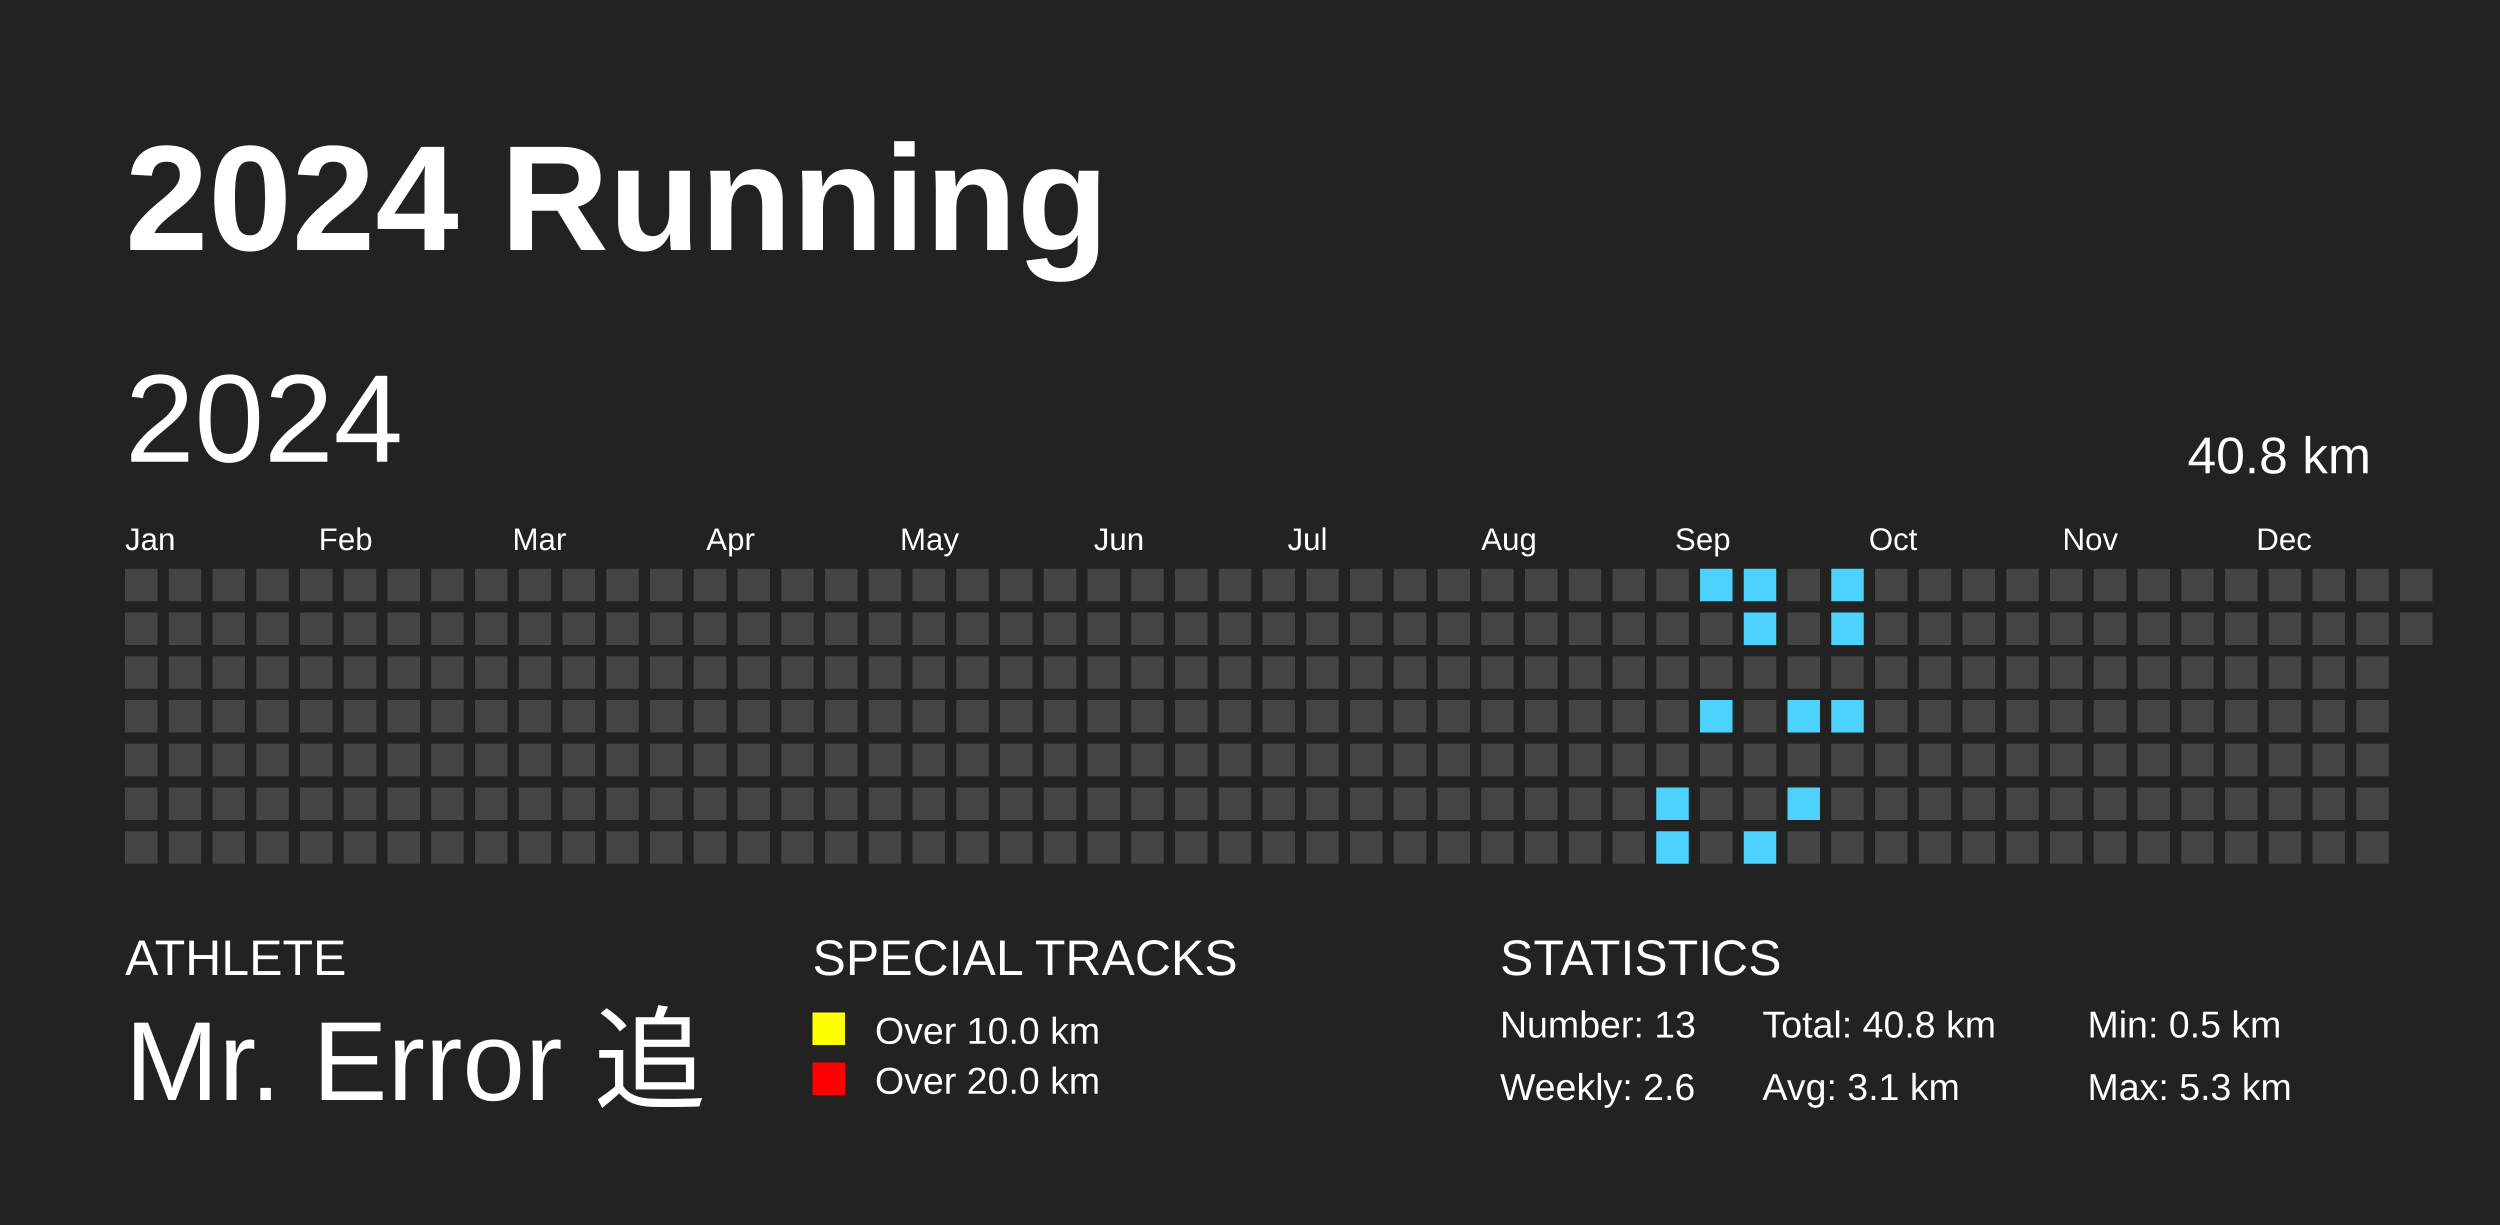
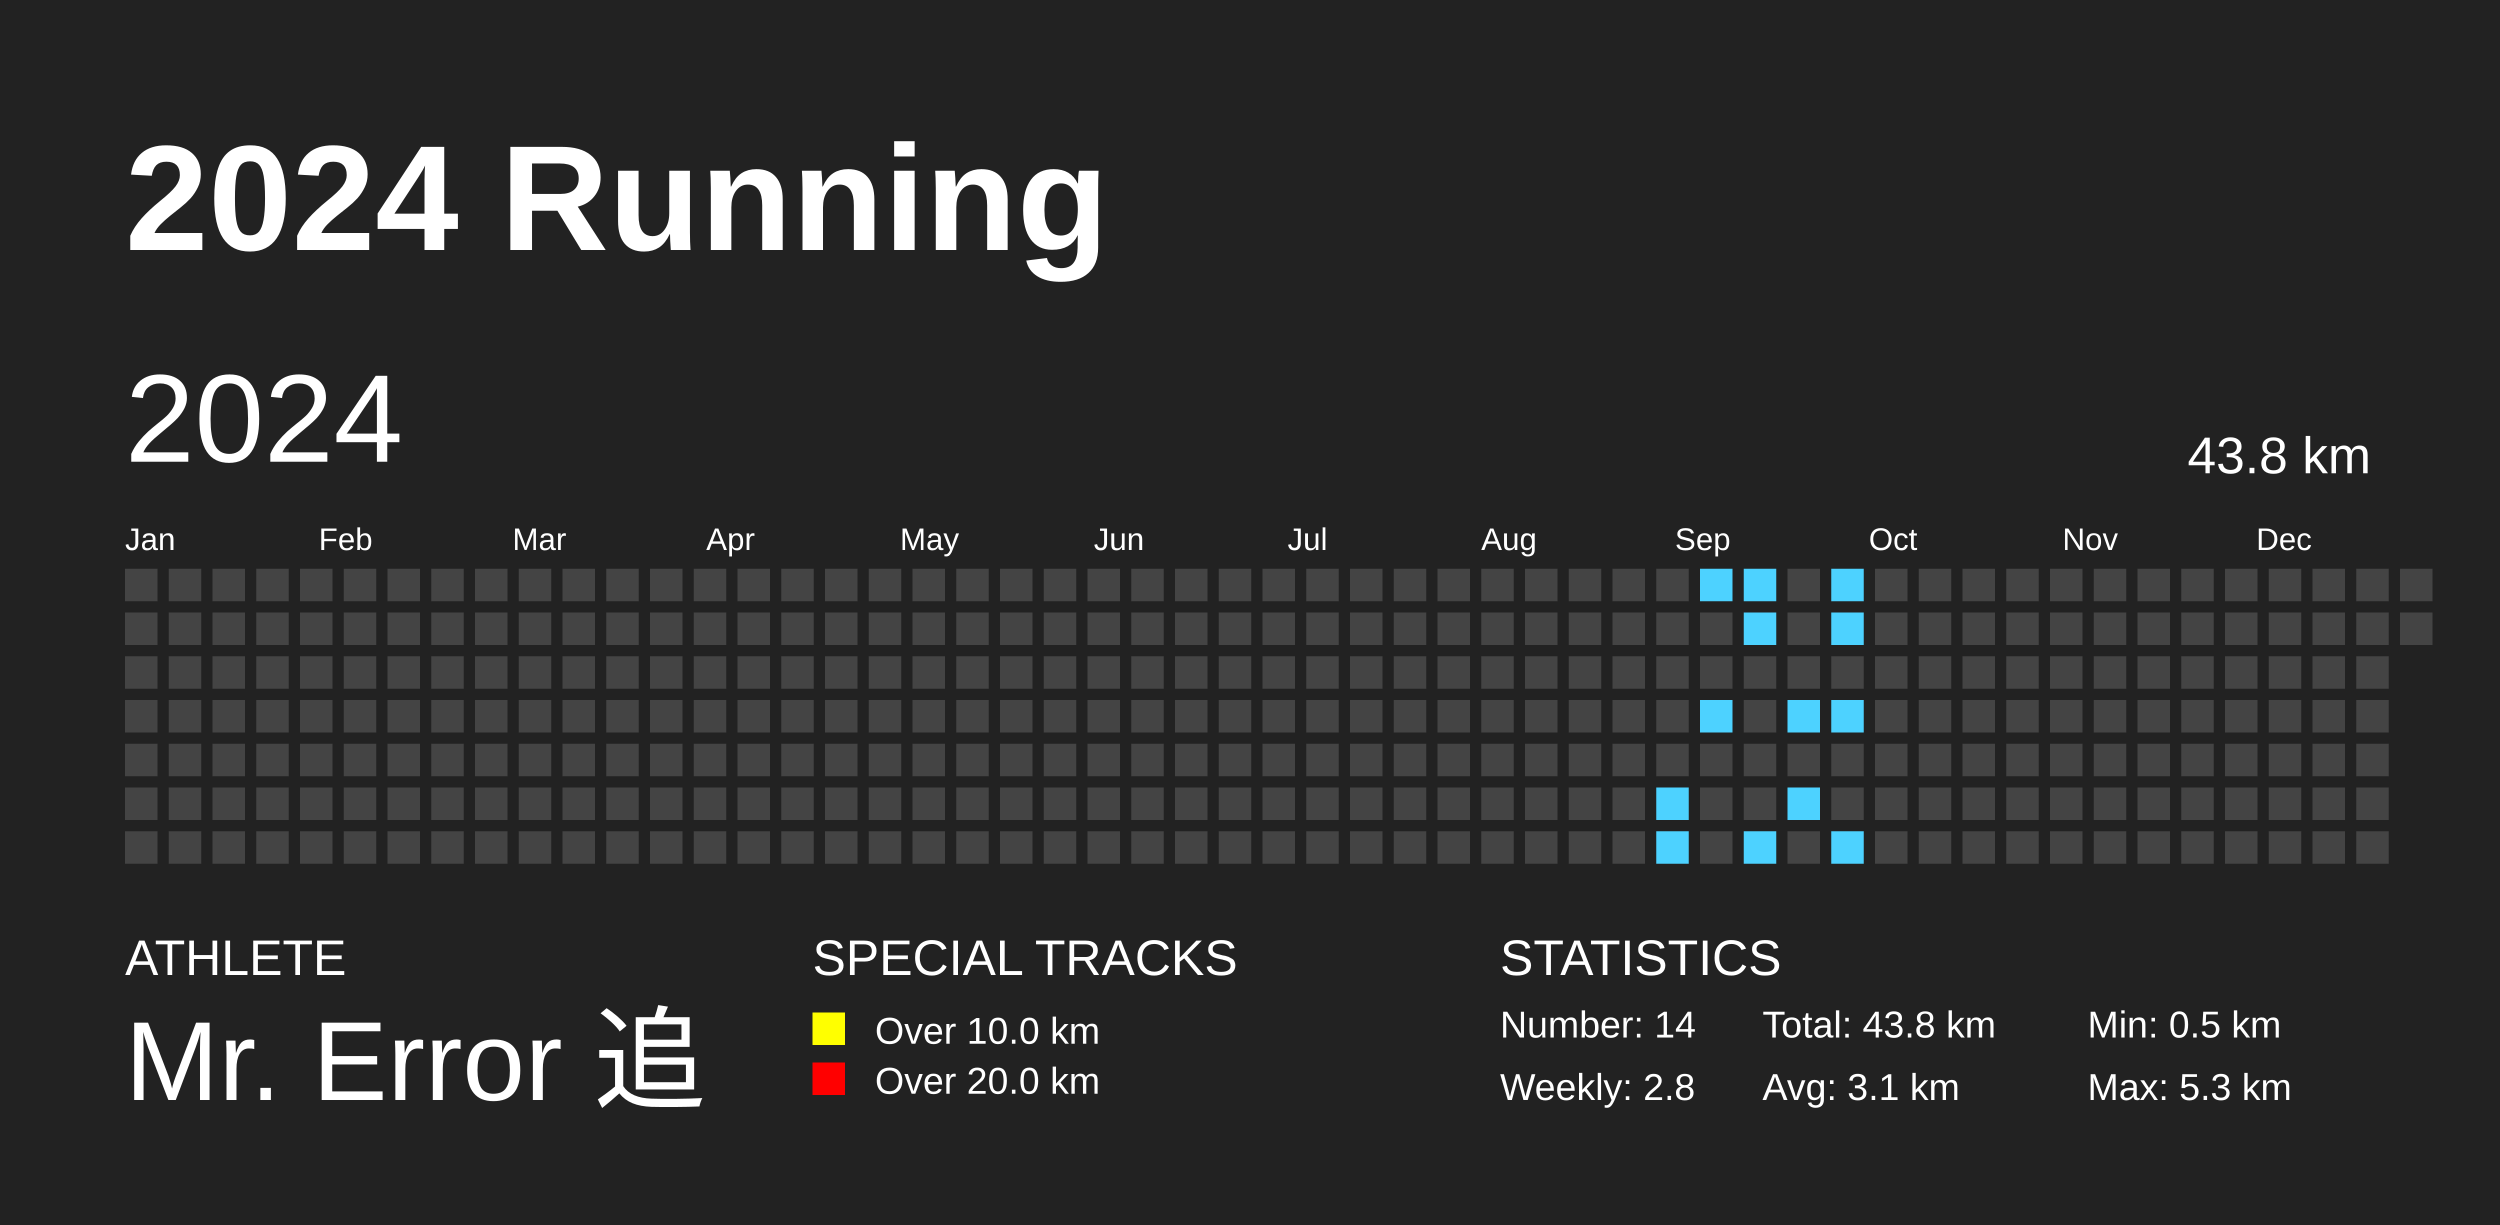
<svg xmlns="http://www.w3.org/2000/svg" baseProfile="full" height="98mm" version="1.1" viewBox="0,0,200,98" width="200mm">
  <defs />
  <rect fill="#222222" height="98" width="200" x="0" y="0" />
  <text fill="#FFFFFF" style="font-size:12px; font-family:Arial; font-weight:bold;" x="10" y="20">2024 Running</text>
  <text fill="#FFFFFF" style="font-size:4px; font-family:Arial" x="10" y="78">ATHLETE</text>
  <text fill="#FFFFFF" style="font-size:9px; font-family:Arial" x="10" y="88">Mr. Error 追</text>
  <text fill="#FFFFFF" style="font-size:4px; font-family:Arial" x="65" y="78">SPECIAL TRACKS</text>
  <rect fill="yellow" height="2.6" width="2.6" x="65" y="81" />
  <text fill="#FFFFFF" style="font-size:3px; font-family:Arial" x="70" y="83.5">Over 10.0 km</text>
  <rect fill="red" height="2.6" width="2.6" x="65" y="85" />
  <text fill="#FFFFFF" style="font-size:3px; font-family:Arial" x="70" y="87.5">Over 20.0 km</text>
  <text fill="#FFFFFF" style="font-size:4px; font-family:Arial" x="120" y="78">STATISTICS</text>
-   <text fill="#FFFFFF" style="font-size:3px; font-family:Arial" x="120" y="83">Number: 13</text>
-   <text fill="#FFFFFF" style="font-size:3px; font-family:Arial" x="120" y="88">Weekly: 2.6</text>
-   <text fill="#FFFFFF" style="font-size:3px; font-family:Arial" x="141" y="83">Total: 40.8 km</text>
+   <text fill="#FFFFFF" style="font-size:3px; font-family:Arial" x="120" y="83">Number: 14</text>
+   <text fill="#FFFFFF" style="font-size:3px; font-family:Arial" x="120" y="88">Weekly: 2.8</text>
+   <text fill="#FFFFFF" style="font-size:3px; font-family:Arial" x="141" y="83">Total: 43.8 km</text>
  <text fill="#FFFFFF" style="font-size:3px; font-family:Arial" x="141" y="88">Avg: 3.1 km</text>
  <text fill="#FFFFFF" style="font-size:3px; font-family:Arial" x="167" y="83">Min: 0.5 km</text>
  <text fill="#FFFFFF" style="font-size:3px; font-family:Arial" x="167" y="88">Max: 5.3 km</text>
  <text dominant-baseline="hanging" fill="#FFFFFF" style="font-size:10.0px; font-family:Arial;" x="10" y="30">2024</text>
-   <text dominant-baseline="hanging" fill="#FFFFFF" style="font-size:4.125px; font-family:Arial;" x="175" y="35">40.8 km</text>
+   <text dominant-baseline="hanging" fill="#FFFFFF" style="font-size:4.125px; font-family:Arial;" x="175" y="35">43.8 km</text>
  <text fill="#FFFFFF" style="font-size:2.5px; font-family:Arial" x="10.0" y="44">Jan</text>
  <text fill="#FFFFFF" style="font-size:2.5px; font-family:Arial" x="25.5" y="44">Feb</text>
  <text fill="#FFFFFF" style="font-size:2.5px; font-family:Arial" x="41.0" y="44">Mar</text>
  <text fill="#FFFFFF" style="font-size:2.5px; font-family:Arial" x="56.5" y="44">Apr</text>
  <text fill="#FFFFFF" style="font-size:2.5px; font-family:Arial" x="72.0" y="44">May</text>
  <text fill="#FFFFFF" style="font-size:2.5px; font-family:Arial" x="87.5" y="44">Jun</text>
  <text fill="#FFFFFF" style="font-size:2.5px; font-family:Arial" x="103.0" y="44">Jul</text>
  <text fill="#FFFFFF" style="font-size:2.5px; font-family:Arial" x="118.5" y="44">Aug</text>
  <text fill="#FFFFFF" style="font-size:2.5px; font-family:Arial" x="134.0" y="44">Sep</text>
  <text fill="#FFFFFF" style="font-size:2.5px; font-family:Arial" x="149.5" y="44">Oct</text>
  <text fill="#FFFFFF" style="font-size:2.5px; font-family:Arial" x="165.0" y="44">Nov</text>
  <text fill="#FFFFFF" style="font-size:2.5px; font-family:Arial" x="180.5" y="44">Dec</text>
  <rect fill="#444444" height="2.6" width="2.6" x="10.0" y="45.5" />
  <rect fill="#444444" height="2.6" width="2.6" x="10.0" y="49.0" />
  <rect fill="#444444" height="2.6" width="2.6" x="10.0" y="52.5" />
  <rect fill="#444444" height="2.6" width="2.6" x="10.0" y="56.0" />
  <rect fill="#444444" height="2.6" width="2.6" x="10.0" y="59.5" />
  <rect fill="#444444" height="2.6" width="2.6" x="10.0" y="63.0" />
  <rect fill="#444444" height="2.6" width="2.6" x="10.0" y="66.5" />
  <rect fill="#444444" height="2.6" width="2.6" x="13.5" y="45.5" />
  <rect fill="#444444" height="2.6" width="2.6" x="13.5" y="49.0" />
  <rect fill="#444444" height="2.6" width="2.6" x="13.5" y="52.5" />
  <rect fill="#444444" height="2.6" width="2.6" x="13.5" y="56.0" />
  <rect fill="#444444" height="2.6" width="2.6" x="13.5" y="59.5" />
  <rect fill="#444444" height="2.6" width="2.6" x="13.5" y="63.0" />
  <rect fill="#444444" height="2.6" width="2.6" x="13.5" y="66.5" />
  <rect fill="#444444" height="2.6" width="2.6" x="17.0" y="45.5" />
  <rect fill="#444444" height="2.6" width="2.6" x="17.0" y="49.0" />
  <rect fill="#444444" height="2.6" width="2.6" x="17.0" y="52.5" />
  <rect fill="#444444" height="2.6" width="2.6" x="17.0" y="56.0" />
  <rect fill="#444444" height="2.6" width="2.6" x="17.0" y="59.5" />
  <rect fill="#444444" height="2.6" width="2.6" x="17.0" y="63.0" />
  <rect fill="#444444" height="2.6" width="2.6" x="17.0" y="66.5" />
  <rect fill="#444444" height="2.6" width="2.6" x="20.5" y="45.5" />
  <rect fill="#444444" height="2.6" width="2.6" x="20.5" y="49.0" />
  <rect fill="#444444" height="2.6" width="2.6" x="20.5" y="52.5" />
  <rect fill="#444444" height="2.6" width="2.6" x="20.5" y="56.0" />
  <rect fill="#444444" height="2.6" width="2.6" x="20.5" y="59.5" />
  <rect fill="#444444" height="2.6" width="2.6" x="20.5" y="63.0" />
  <rect fill="#444444" height="2.6" width="2.6" x="20.5" y="66.5" />
  <rect fill="#444444" height="2.6" width="2.6" x="24.0" y="45.5" />
  <rect fill="#444444" height="2.6" width="2.6" x="24.0" y="49.0" />
  <rect fill="#444444" height="2.6" width="2.6" x="24.0" y="52.5" />
  <rect fill="#444444" height="2.6" width="2.6" x="24.0" y="56.0" />
  <rect fill="#444444" height="2.6" width="2.6" x="24.0" y="59.5" />
  <rect fill="#444444" height="2.6" width="2.6" x="24.0" y="63.0" />
  <rect fill="#444444" height="2.6" width="2.6" x="24.0" y="66.5" />
  <rect fill="#444444" height="2.6" width="2.6" x="27.5" y="45.5" />
  <rect fill="#444444" height="2.6" width="2.6" x="27.5" y="49.0" />
  <rect fill="#444444" height="2.6" width="2.6" x="27.5" y="52.5" />
  <rect fill="#444444" height="2.6" width="2.6" x="27.5" y="56.0" />
  <rect fill="#444444" height="2.6" width="2.6" x="27.5" y="59.5" />
  <rect fill="#444444" height="2.6" width="2.6" x="27.5" y="63.0" />
  <rect fill="#444444" height="2.6" width="2.6" x="27.5" y="66.5" />
  <rect fill="#444444" height="2.6" width="2.6" x="31.0" y="45.5" />
  <rect fill="#444444" height="2.6" width="2.6" x="31.0" y="49.0" />
  <rect fill="#444444" height="2.6" width="2.6" x="31.0" y="52.5" />
  <rect fill="#444444" height="2.6" width="2.6" x="31.0" y="56.0" />
  <rect fill="#444444" height="2.6" width="2.6" x="31.0" y="59.5" />
  <rect fill="#444444" height="2.6" width="2.6" x="31.0" y="63.0" />
  <rect fill="#444444" height="2.6" width="2.6" x="31.0" y="66.5" />
  <rect fill="#444444" height="2.6" width="2.6" x="34.5" y="45.5" />
  <rect fill="#444444" height="2.6" width="2.6" x="34.5" y="49.0" />
  <rect fill="#444444" height="2.6" width="2.6" x="34.5" y="52.5" />
  <rect fill="#444444" height="2.6" width="2.6" x="34.5" y="56.0" />
  <rect fill="#444444" height="2.6" width="2.6" x="34.5" y="59.5" />
  <rect fill="#444444" height="2.6" width="2.6" x="34.5" y="63.0" />
  <rect fill="#444444" height="2.6" width="2.6" x="34.5" y="66.5" />
  <rect fill="#444444" height="2.6" width="2.6" x="38.0" y="45.5" />
  <rect fill="#444444" height="2.6" width="2.6" x="38.0" y="49.0" />
  <rect fill="#444444" height="2.6" width="2.6" x="38.0" y="52.5" />
  <rect fill="#444444" height="2.6" width="2.6" x="38.0" y="56.0" />
  <rect fill="#444444" height="2.6" width="2.6" x="38.0" y="59.5" />
  <rect fill="#444444" height="2.6" width="2.6" x="38.0" y="63.0" />
  <rect fill="#444444" height="2.6" width="2.6" x="38.0" y="66.5" />
  <rect fill="#444444" height="2.6" width="2.6" x="41.5" y="45.5" />
  <rect fill="#444444" height="2.6" width="2.6" x="41.5" y="49.0" />
  <rect fill="#444444" height="2.6" width="2.6" x="41.5" y="52.5" />
  <rect fill="#444444" height="2.6" width="2.6" x="41.5" y="56.0" />
  <rect fill="#444444" height="2.6" width="2.6" x="41.5" y="59.5" />
  <rect fill="#444444" height="2.6" width="2.6" x="41.5" y="63.0" />
  <rect fill="#444444" height="2.6" width="2.6" x="41.5" y="66.5" />
  <rect fill="#444444" height="2.6" width="2.6" x="45.0" y="45.5" />
  <rect fill="#444444" height="2.6" width="2.6" x="45.0" y="49.0" />
  <rect fill="#444444" height="2.6" width="2.6" x="45.0" y="52.5" />
  <rect fill="#444444" height="2.6" width="2.6" x="45.0" y="56.0" />
  <rect fill="#444444" height="2.6" width="2.6" x="45.0" y="59.5" />
  <rect fill="#444444" height="2.6" width="2.6" x="45.0" y="63.0" />
  <rect fill="#444444" height="2.6" width="2.6" x="45.0" y="66.5" />
  <rect fill="#444444" height="2.6" width="2.6" x="48.5" y="45.5" />
  <rect fill="#444444" height="2.6" width="2.6" x="48.5" y="49.0" />
  <rect fill="#444444" height="2.6" width="2.6" x="48.5" y="52.5" />
  <rect fill="#444444" height="2.6" width="2.6" x="48.5" y="56.0" />
  <rect fill="#444444" height="2.6" width="2.6" x="48.5" y="59.5" />
  <rect fill="#444444" height="2.6" width="2.6" x="48.5" y="63.0" />
  <rect fill="#444444" height="2.6" width="2.6" x="48.5" y="66.5" />
  <rect fill="#444444" height="2.6" width="2.6" x="52.0" y="45.5" />
  <rect fill="#444444" height="2.6" width="2.6" x="52.0" y="49.0" />
  <rect fill="#444444" height="2.6" width="2.6" x="52.0" y="52.5" />
  <rect fill="#444444" height="2.6" width="2.6" x="52.0" y="56.0" />
  <rect fill="#444444" height="2.6" width="2.6" x="52.0" y="59.5" />
  <rect fill="#444444" height="2.6" width="2.6" x="52.0" y="63.0" />
  <rect fill="#444444" height="2.6" width="2.6" x="52.0" y="66.5" />
  <rect fill="#444444" height="2.6" width="2.6" x="55.5" y="45.5" />
  <rect fill="#444444" height="2.6" width="2.6" x="55.5" y="49.0" />
  <rect fill="#444444" height="2.6" width="2.6" x="55.5" y="52.5" />
  <rect fill="#444444" height="2.6" width="2.6" x="55.5" y="56.0" />
  <rect fill="#444444" height="2.6" width="2.6" x="55.5" y="59.5" />
  <rect fill="#444444" height="2.6" width="2.6" x="55.5" y="63.0" />
  <rect fill="#444444" height="2.6" width="2.6" x="55.5" y="66.5" />
  <rect fill="#444444" height="2.6" width="2.6" x="59.0" y="45.5" />
  <rect fill="#444444" height="2.6" width="2.6" x="59.0" y="49.0" />
  <rect fill="#444444" height="2.6" width="2.6" x="59.0" y="52.5" />
  <rect fill="#444444" height="2.6" width="2.6" x="59.0" y="56.0" />
  <rect fill="#444444" height="2.6" width="2.6" x="59.0" y="59.5" />
  <rect fill="#444444" height="2.6" width="2.6" x="59.0" y="63.0" />
  <rect fill="#444444" height="2.6" width="2.6" x="59.0" y="66.5" />
  <rect fill="#444444" height="2.6" width="2.6" x="62.5" y="45.5" />
  <rect fill="#444444" height="2.6" width="2.6" x="62.5" y="49.0" />
  <rect fill="#444444" height="2.6" width="2.6" x="62.5" y="52.5" />
  <rect fill="#444444" height="2.6" width="2.6" x="62.5" y="56.0" />
  <rect fill="#444444" height="2.6" width="2.6" x="62.5" y="59.5" />
  <rect fill="#444444" height="2.6" width="2.6" x="62.5" y="63.0" />
  <rect fill="#444444" height="2.6" width="2.6" x="62.5" y="66.5" />
  <rect fill="#444444" height="2.6" width="2.6" x="66.0" y="45.5" />
  <rect fill="#444444" height="2.6" width="2.6" x="66.0" y="49.0" />
  <rect fill="#444444" height="2.6" width="2.6" x="66.0" y="52.5" />
  <rect fill="#444444" height="2.6" width="2.6" x="66.0" y="56.0" />
  <rect fill="#444444" height="2.6" width="2.6" x="66.0" y="59.5" />
  <rect fill="#444444" height="2.6" width="2.6" x="66.0" y="63.0" />
  <rect fill="#444444" height="2.6" width="2.6" x="66.0" y="66.5" />
  <rect fill="#444444" height="2.6" width="2.6" x="69.5" y="45.5" />
  <rect fill="#444444" height="2.6" width="2.6" x="69.5" y="49.0" />
  <rect fill="#444444" height="2.6" width="2.6" x="69.5" y="52.5" />
  <rect fill="#444444" height="2.6" width="2.6" x="69.5" y="56.0" />
  <rect fill="#444444" height="2.6" width="2.6" x="69.5" y="59.5" />
  <rect fill="#444444" height="2.6" width="2.6" x="69.5" y="63.0" />
  <rect fill="#444444" height="2.6" width="2.6" x="69.5" y="66.5" />
  <rect fill="#444444" height="2.6" width="2.6" x="73.0" y="45.5" />
  <rect fill="#444444" height="2.6" width="2.6" x="73.0" y="49.0" />
  <rect fill="#444444" height="2.6" width="2.6" x="73.0" y="52.5" />
  <rect fill="#444444" height="2.6" width="2.6" x="73.0" y="56.0" />
  <rect fill="#444444" height="2.6" width="2.6" x="73.0" y="59.5" />
  <rect fill="#444444" height="2.6" width="2.6" x="73.0" y="63.0" />
  <rect fill="#444444" height="2.6" width="2.6" x="73.0" y="66.5" />
  <rect fill="#444444" height="2.6" width="2.6" x="76.5" y="45.5" />
  <rect fill="#444444" height="2.6" width="2.6" x="76.5" y="49.0" />
  <rect fill="#444444" height="2.6" width="2.6" x="76.5" y="52.5" />
  <rect fill="#444444" height="2.6" width="2.6" x="76.5" y="56.0" />
  <rect fill="#444444" height="2.6" width="2.6" x="76.5" y="59.5" />
  <rect fill="#444444" height="2.6" width="2.6" x="76.5" y="63.0" />
  <rect fill="#444444" height="2.6" width="2.6" x="76.5" y="66.5" />
  <rect fill="#444444" height="2.6" width="2.6" x="80.0" y="45.5" />
  <rect fill="#444444" height="2.6" width="2.6" x="80.0" y="49.0" />
  <rect fill="#444444" height="2.6" width="2.6" x="80.0" y="52.5" />
  <rect fill="#444444" height="2.6" width="2.6" x="80.0" y="56.0" />
  <rect fill="#444444" height="2.6" width="2.6" x="80.0" y="59.5" />
  <rect fill="#444444" height="2.6" width="2.6" x="80.0" y="63.0" />
  <rect fill="#444444" height="2.6" width="2.6" x="80.0" y="66.5" />
  <rect fill="#444444" height="2.6" width="2.6" x="83.5" y="45.5" />
  <rect fill="#444444" height="2.6" width="2.6" x="83.5" y="49.0" />
  <rect fill="#444444" height="2.6" width="2.6" x="83.5" y="52.5" />
  <rect fill="#444444" height="2.6" width="2.6" x="83.5" y="56.0" />
  <rect fill="#444444" height="2.6" width="2.6" x="83.5" y="59.5" />
  <rect fill="#444444" height="2.6" width="2.6" x="83.5" y="63.0" />
  <rect fill="#444444" height="2.6" width="2.6" x="83.5" y="66.5" />
  <rect fill="#444444" height="2.6" width="2.6" x="87.0" y="45.5" />
  <rect fill="#444444" height="2.6" width="2.6" x="87.0" y="49.0" />
  <rect fill="#444444" height="2.6" width="2.6" x="87.0" y="52.5" />
  <rect fill="#444444" height="2.6" width="2.6" x="87.0" y="56.0" />
  <rect fill="#444444" height="2.6" width="2.6" x="87.0" y="59.5" />
  <rect fill="#444444" height="2.6" width="2.6" x="87.0" y="63.0" />
  <rect fill="#444444" height="2.6" width="2.6" x="87.0" y="66.5" />
  <rect fill="#444444" height="2.6" width="2.6" x="90.5" y="45.5" />
  <rect fill="#444444" height="2.6" width="2.6" x="90.5" y="49.0" />
  <rect fill="#444444" height="2.6" width="2.6" x="90.5" y="52.5" />
  <rect fill="#444444" height="2.6" width="2.6" x="90.5" y="56.0" />
  <rect fill="#444444" height="2.6" width="2.6" x="90.5" y="59.5" />
  <rect fill="#444444" height="2.6" width="2.6" x="90.5" y="63.0" />
  <rect fill="#444444" height="2.6" width="2.6" x="90.5" y="66.5" />
  <rect fill="#444444" height="2.6" width="2.6" x="94.0" y="45.5" />
  <rect fill="#444444" height="2.6" width="2.6" x="94.0" y="49.0" />
  <rect fill="#444444" height="2.6" width="2.6" x="94.0" y="52.5" />
  <rect fill="#444444" height="2.6" width="2.6" x="94.0" y="56.0" />
  <rect fill="#444444" height="2.6" width="2.6" x="94.0" y="59.5" />
  <rect fill="#444444" height="2.6" width="2.6" x="94.0" y="63.0" />
  <rect fill="#444444" height="2.6" width="2.6" x="94.0" y="66.5" />
  <rect fill="#444444" height="2.6" width="2.6" x="97.5" y="45.5" />
  <rect fill="#444444" height="2.6" width="2.6" x="97.5" y="49.0" />
  <rect fill="#444444" height="2.6" width="2.6" x="97.5" y="52.5" />
  <rect fill="#444444" height="2.6" width="2.6" x="97.5" y="56.0" />
  <rect fill="#444444" height="2.6" width="2.6" x="97.5" y="59.5" />
  <rect fill="#444444" height="2.6" width="2.6" x="97.5" y="63.0" />
  <rect fill="#444444" height="2.6" width="2.6" x="97.5" y="66.5" />
  <rect fill="#444444" height="2.6" width="2.6" x="101.0" y="45.5" />
  <rect fill="#444444" height="2.6" width="2.6" x="101.0" y="49.0" />
  <rect fill="#444444" height="2.6" width="2.6" x="101.0" y="52.5" />
  <rect fill="#444444" height="2.6" width="2.6" x="101.0" y="56.0" />
  <rect fill="#444444" height="2.6" width="2.6" x="101.0" y="59.5" />
  <rect fill="#444444" height="2.6" width="2.6" x="101.0" y="63.0" />
  <rect fill="#444444" height="2.6" width="2.6" x="101.0" y="66.5" />
  <rect fill="#444444" height="2.6" width="2.6" x="104.5" y="45.5" />
  <rect fill="#444444" height="2.6" width="2.6" x="104.5" y="49.0" />
  <rect fill="#444444" height="2.6" width="2.6" x="104.5" y="52.5" />
  <rect fill="#444444" height="2.6" width="2.6" x="104.5" y="56.0" />
  <rect fill="#444444" height="2.6" width="2.6" x="104.5" y="59.5" />
  <rect fill="#444444" height="2.6" width="2.6" x="104.5" y="63.0" />
  <rect fill="#444444" height="2.6" width="2.6" x="104.5" y="66.5" />
  <rect fill="#444444" height="2.6" width="2.6" x="108.0" y="45.5" />
  <rect fill="#444444" height="2.6" width="2.6" x="108.0" y="49.0" />
  <rect fill="#444444" height="2.6" width="2.6" x="108.0" y="52.5" />
  <rect fill="#444444" height="2.6" width="2.6" x="108.0" y="56.0" />
  <rect fill="#444444" height="2.6" width="2.6" x="108.0" y="59.5" />
  <rect fill="#444444" height="2.6" width="2.6" x="108.0" y="63.0" />
  <rect fill="#444444" height="2.6" width="2.6" x="108.0" y="66.5" />
  <rect fill="#444444" height="2.6" width="2.6" x="111.5" y="45.5" />
  <rect fill="#444444" height="2.6" width="2.6" x="111.5" y="49.0" />
  <rect fill="#444444" height="2.6" width="2.6" x="111.5" y="52.5" />
  <rect fill="#444444" height="2.6" width="2.6" x="111.5" y="56.0" />
  <rect fill="#444444" height="2.6" width="2.6" x="111.5" y="59.5" />
  <rect fill="#444444" height="2.6" width="2.6" x="111.5" y="63.0" />
  <rect fill="#444444" height="2.6" width="2.6" x="111.5" y="66.5" />
  <rect fill="#444444" height="2.6" width="2.6" x="115.0" y="45.5" />
  <rect fill="#444444" height="2.6" width="2.6" x="115.0" y="49.0" />
  <rect fill="#444444" height="2.6" width="2.6" x="115.0" y="52.5" />
  <rect fill="#444444" height="2.6" width="2.6" x="115.0" y="56.0" />
  <rect fill="#444444" height="2.6" width="2.6" x="115.0" y="59.5" />
  <rect fill="#444444" height="2.6" width="2.6" x="115.0" y="63.0" />
  <rect fill="#444444" height="2.6" width="2.6" x="115.0" y="66.5" />
  <rect fill="#444444" height="2.6" width="2.6" x="118.5" y="45.5" />
  <rect fill="#444444" height="2.6" width="2.6" x="118.5" y="49.0" />
  <rect fill="#444444" height="2.6" width="2.6" x="118.5" y="52.5" />
  <rect fill="#444444" height="2.6" width="2.6" x="118.5" y="56.0" />
  <rect fill="#444444" height="2.6" width="2.6" x="118.5" y="59.5" />
  <rect fill="#444444" height="2.6" width="2.6" x="118.5" y="63.0" />
  <rect fill="#444444" height="2.6" width="2.6" x="118.5" y="66.5" />
  <rect fill="#444444" height="2.6" width="2.6" x="122.0" y="45.5" />
  <rect fill="#444444" height="2.6" width="2.6" x="122.0" y="49.0" />
  <rect fill="#444444" height="2.6" width="2.6" x="122.0" y="52.5" />
  <rect fill="#444444" height="2.6" width="2.6" x="122.0" y="56.0" />
  <rect fill="#444444" height="2.6" width="2.6" x="122.0" y="59.5" />
  <rect fill="#444444" height="2.6" width="2.6" x="122.0" y="63.0" />
  <rect fill="#444444" height="2.6" width="2.6" x="122.0" y="66.5" />
  <rect fill="#444444" height="2.6" width="2.6" x="125.5" y="45.5" />
  <rect fill="#444444" height="2.6" width="2.6" x="125.5" y="49.0" />
  <rect fill="#444444" height="2.6" width="2.6" x="125.5" y="52.5" />
  <rect fill="#444444" height="2.6" width="2.6" x="125.5" y="56.0" />
  <rect fill="#444444" height="2.6" width="2.6" x="125.5" y="59.5" />
  <rect fill="#444444" height="2.6" width="2.6" x="125.5" y="63.0" />
  <rect fill="#444444" height="2.6" width="2.6" x="125.5" y="66.5" />
  <rect fill="#444444" height="2.6" width="2.6" x="129.0" y="45.5" />
  <rect fill="#444444" height="2.6" width="2.6" x="129.0" y="49.0" />
  <rect fill="#444444" height="2.6" width="2.6" x="129.0" y="52.5" />
  <rect fill="#444444" height="2.6" width="2.6" x="129.0" y="56.0" />
  <rect fill="#444444" height="2.6" width="2.6" x="129.0" y="59.5" />
  <rect fill="#444444" height="2.6" width="2.6" x="129.0" y="63.0" />
  <rect fill="#444444" height="2.6" width="2.6" x="129.0" y="66.5" />
  <rect fill="#444444" height="2.6" width="2.6" x="132.5" y="45.5" />
  <rect fill="#444444" height="2.6" width="2.6" x="132.5" y="49.0" />
  <rect fill="#444444" height="2.6" width="2.6" x="132.5" y="52.5" />
  <rect fill="#444444" height="2.6" width="2.6" x="132.5" y="56.0" />
  <rect fill="#444444" height="2.6" width="2.6" x="132.5" y="59.5" />
  <rect fill="#4dd2ff" height="2.6" width="2.6" x="132.5" y="63.0" />
  <rect fill="#4dd2ff" height="2.6" width="2.6" x="132.5" y="66.5" />
  <rect fill="#4dd2ff" height="2.6" width="2.6" x="136.0" y="45.5" />
  <rect fill="#444444" height="2.6" width="2.6" x="136.0" y="49.0" />
  <rect fill="#444444" height="2.6" width="2.6" x="136.0" y="52.5" />
  <rect fill="#4dd2ff" height="2.6" width="2.6" x="136.0" y="56.0" />
  <rect fill="#444444" height="2.6" width="2.6" x="136.0" y="59.5" />
  <rect fill="#444444" height="2.6" width="2.6" x="136.0" y="63.0" />
  <rect fill="#444444" height="2.6" width="2.6" x="136.0" y="66.5" />
  <rect fill="#4dd2ff" height="2.6" width="2.6" x="139.5" y="45.5" />
  <rect fill="#4dd2ff" height="2.6" width="2.6" x="139.5" y="49.0" />
  <rect fill="#444444" height="2.6" width="2.6" x="139.5" y="52.5" />
  <rect fill="#444444" height="2.6" width="2.6" x="139.5" y="56.0" />
  <rect fill="#444444" height="2.6" width="2.6" x="139.5" y="59.5" />
  <rect fill="#444444" height="2.6" width="2.6" x="139.5" y="63.0" />
  <rect fill="#4dd2ff" height="2.6" width="2.6" x="139.5" y="66.5" />
  <rect fill="#444444" height="2.6" width="2.6" x="143.0" y="45.5" />
  <rect fill="#444444" height="2.6" width="2.6" x="143.0" y="49.0" />
  <rect fill="#444444" height="2.6" width="2.6" x="143.0" y="52.5" />
  <rect fill="#4dd2ff" height="2.6" width="2.6" x="143.0" y="56.0" />
  <rect fill="#444444" height="2.6" width="2.6" x="143.0" y="59.5" />
  <rect fill="#4dd2ff" height="2.6" width="2.6" x="143.0" y="63.0" />
  <rect fill="#444444" height="2.6" width="2.6" x="143.0" y="66.5" />
  <rect fill="#4dd2ff" height="2.6" width="2.6" x="146.5" y="45.5" />
  <rect fill="#4dd2ff" height="2.6" width="2.6" x="146.5" y="49.0" />
  <rect fill="#444444" height="2.6" width="2.6" x="146.5" y="52.5" />
  <rect fill="#4dd2ff" height="2.6" width="2.6" x="146.5" y="56.0" />
  <rect fill="#444444" height="2.6" width="2.6" x="146.5" y="59.5" />
  <rect fill="#444444" height="2.6" width="2.6" x="146.5" y="63.0" />
-   <rect fill="#444444" height="2.6" width="2.6" x="146.5" y="66.5" />
+   <rect fill="#4dd2ff" height="2.6" width="2.6" x="146.5" y="66.5" />
  <rect fill="#444444" height="2.6" width="2.6" x="150.0" y="45.5" />
  <rect fill="#444444" height="2.6" width="2.6" x="150.0" y="49.0" />
  <rect fill="#444444" height="2.6" width="2.6" x="150.0" y="52.5" />
  <rect fill="#444444" height="2.6" width="2.6" x="150.0" y="56.0" />
  <rect fill="#444444" height="2.6" width="2.6" x="150.0" y="59.5" />
  <rect fill="#444444" height="2.6" width="2.6" x="150.0" y="63.0" />
  <rect fill="#444444" height="2.6" width="2.6" x="150.0" y="66.5" />
  <rect fill="#444444" height="2.6" width="2.6" x="153.5" y="45.5" />
  <rect fill="#444444" height="2.6" width="2.6" x="153.5" y="49.0" />
  <rect fill="#444444" height="2.6" width="2.6" x="153.5" y="52.5" />
  <rect fill="#444444" height="2.6" width="2.6" x="153.5" y="56.0" />
  <rect fill="#444444" height="2.6" width="2.6" x="153.5" y="59.5" />
  <rect fill="#444444" height="2.6" width="2.6" x="153.5" y="63.0" />
  <rect fill="#444444" height="2.6" width="2.6" x="153.5" y="66.5" />
  <rect fill="#444444" height="2.6" width="2.6" x="157.0" y="45.5" />
  <rect fill="#444444" height="2.6" width="2.6" x="157.0" y="49.0" />
  <rect fill="#444444" height="2.6" width="2.6" x="157.0" y="52.5" />
  <rect fill="#444444" height="2.6" width="2.6" x="157.0" y="56.0" />
  <rect fill="#444444" height="2.6" width="2.6" x="157.0" y="59.5" />
  <rect fill="#444444" height="2.6" width="2.6" x="157.0" y="63.0" />
  <rect fill="#444444" height="2.6" width="2.6" x="157.0" y="66.5" />
  <rect fill="#444444" height="2.6" width="2.6" x="160.5" y="45.5" />
  <rect fill="#444444" height="2.6" width="2.6" x="160.5" y="49.0" />
  <rect fill="#444444" height="2.6" width="2.6" x="160.5" y="52.5" />
  <rect fill="#444444" height="2.6" width="2.6" x="160.5" y="56.0" />
  <rect fill="#444444" height="2.6" width="2.6" x="160.5" y="59.5" />
  <rect fill="#444444" height="2.6" width="2.6" x="160.5" y="63.0" />
  <rect fill="#444444" height="2.6" width="2.6" x="160.5" y="66.5" />
  <rect fill="#444444" height="2.6" width="2.6" x="164.0" y="45.5" />
  <rect fill="#444444" height="2.6" width="2.6" x="164.0" y="49.0" />
  <rect fill="#444444" height="2.6" width="2.6" x="164.0" y="52.5" />
  <rect fill="#444444" height="2.6" width="2.6" x="164.0" y="56.0" />
  <rect fill="#444444" height="2.6" width="2.6" x="164.0" y="59.5" />
  <rect fill="#444444" height="2.6" width="2.6" x="164.0" y="63.0" />
  <rect fill="#444444" height="2.6" width="2.6" x="164.0" y="66.5" />
  <rect fill="#444444" height="2.6" width="2.6" x="167.5" y="45.5" />
  <rect fill="#444444" height="2.6" width="2.6" x="167.5" y="49.0" />
  <rect fill="#444444" height="2.6" width="2.6" x="167.5" y="52.5" />
  <rect fill="#444444" height="2.6" width="2.6" x="167.5" y="56.0" />
  <rect fill="#444444" height="2.6" width="2.6" x="167.5" y="59.5" />
  <rect fill="#444444" height="2.6" width="2.6" x="167.5" y="63.0" />
  <rect fill="#444444" height="2.6" width="2.6" x="167.5" y="66.5" />
  <rect fill="#444444" height="2.6" width="2.6" x="171.0" y="45.5" />
  <rect fill="#444444" height="2.6" width="2.6" x="171.0" y="49.0" />
  <rect fill="#444444" height="2.6" width="2.6" x="171.0" y="52.5" />
  <rect fill="#444444" height="2.6" width="2.6" x="171.0" y="56.0" />
  <rect fill="#444444" height="2.6" width="2.6" x="171.0" y="59.5" />
  <rect fill="#444444" height="2.6" width="2.6" x="171.0" y="63.0" />
  <rect fill="#444444" height="2.6" width="2.6" x="171.0" y="66.5" />
  <rect fill="#444444" height="2.6" width="2.6" x="174.5" y="45.5" />
  <rect fill="#444444" height="2.6" width="2.6" x="174.5" y="49.0" />
  <rect fill="#444444" height="2.6" width="2.6" x="174.5" y="52.5" />
  <rect fill="#444444" height="2.6" width="2.6" x="174.5" y="56.0" />
  <rect fill="#444444" height="2.6" width="2.6" x="174.5" y="59.5" />
  <rect fill="#444444" height="2.6" width="2.6" x="174.5" y="63.0" />
  <rect fill="#444444" height="2.6" width="2.6" x="174.5" y="66.5" />
  <rect fill="#444444" height="2.6" width="2.6" x="178.0" y="45.5" />
  <rect fill="#444444" height="2.6" width="2.6" x="178.0" y="49.0" />
  <rect fill="#444444" height="2.6" width="2.6" x="178.0" y="52.5" />
  <rect fill="#444444" height="2.6" width="2.6" x="178.0" y="56.0" />
  <rect fill="#444444" height="2.6" width="2.6" x="178.0" y="59.5" />
  <rect fill="#444444" height="2.6" width="2.6" x="178.0" y="63.0" />
  <rect fill="#444444" height="2.6" width="2.6" x="178.0" y="66.5" />
  <rect fill="#444444" height="2.6" width="2.6" x="181.5" y="45.5" />
  <rect fill="#444444" height="2.6" width="2.6" x="181.5" y="49.0" />
  <rect fill="#444444" height="2.6" width="2.6" x="181.5" y="52.5" />
  <rect fill="#444444" height="2.6" width="2.6" x="181.5" y="56.0" />
  <rect fill="#444444" height="2.6" width="2.6" x="181.5" y="59.5" />
  <rect fill="#444444" height="2.6" width="2.6" x="181.5" y="63.0" />
  <rect fill="#444444" height="2.6" width="2.6" x="181.5" y="66.5" />
  <rect fill="#444444" height="2.6" width="2.6" x="185.0" y="45.5" />
  <rect fill="#444444" height="2.6" width="2.6" x="185.0" y="49.0" />
  <rect fill="#444444" height="2.6" width="2.6" x="185.0" y="52.5" />
  <rect fill="#444444" height="2.6" width="2.6" x="185.0" y="56.0" />
  <rect fill="#444444" height="2.6" width="2.6" x="185.0" y="59.5" />
  <rect fill="#444444" height="2.6" width="2.6" x="185.0" y="63.0" />
  <rect fill="#444444" height="2.6" width="2.6" x="185.0" y="66.5" />
  <rect fill="#444444" height="2.6" width="2.6" x="188.5" y="45.5" />
  <rect fill="#444444" height="2.6" width="2.6" x="188.5" y="49.0" />
  <rect fill="#444444" height="2.6" width="2.6" x="188.5" y="52.5" />
  <rect fill="#444444" height="2.6" width="2.6" x="188.5" y="56.0" />
  <rect fill="#444444" height="2.6" width="2.6" x="188.5" y="59.5" />
  <rect fill="#444444" height="2.6" width="2.6" x="188.5" y="63.0" />
  <rect fill="#444444" height="2.6" width="2.6" x="188.5" y="66.5" />
  <rect fill="#444444" height="2.6" width="2.6" x="192.0" y="45.5" />
  <rect fill="#444444" height="2.6" width="2.6" x="192.0" y="49.0" />
</svg>
